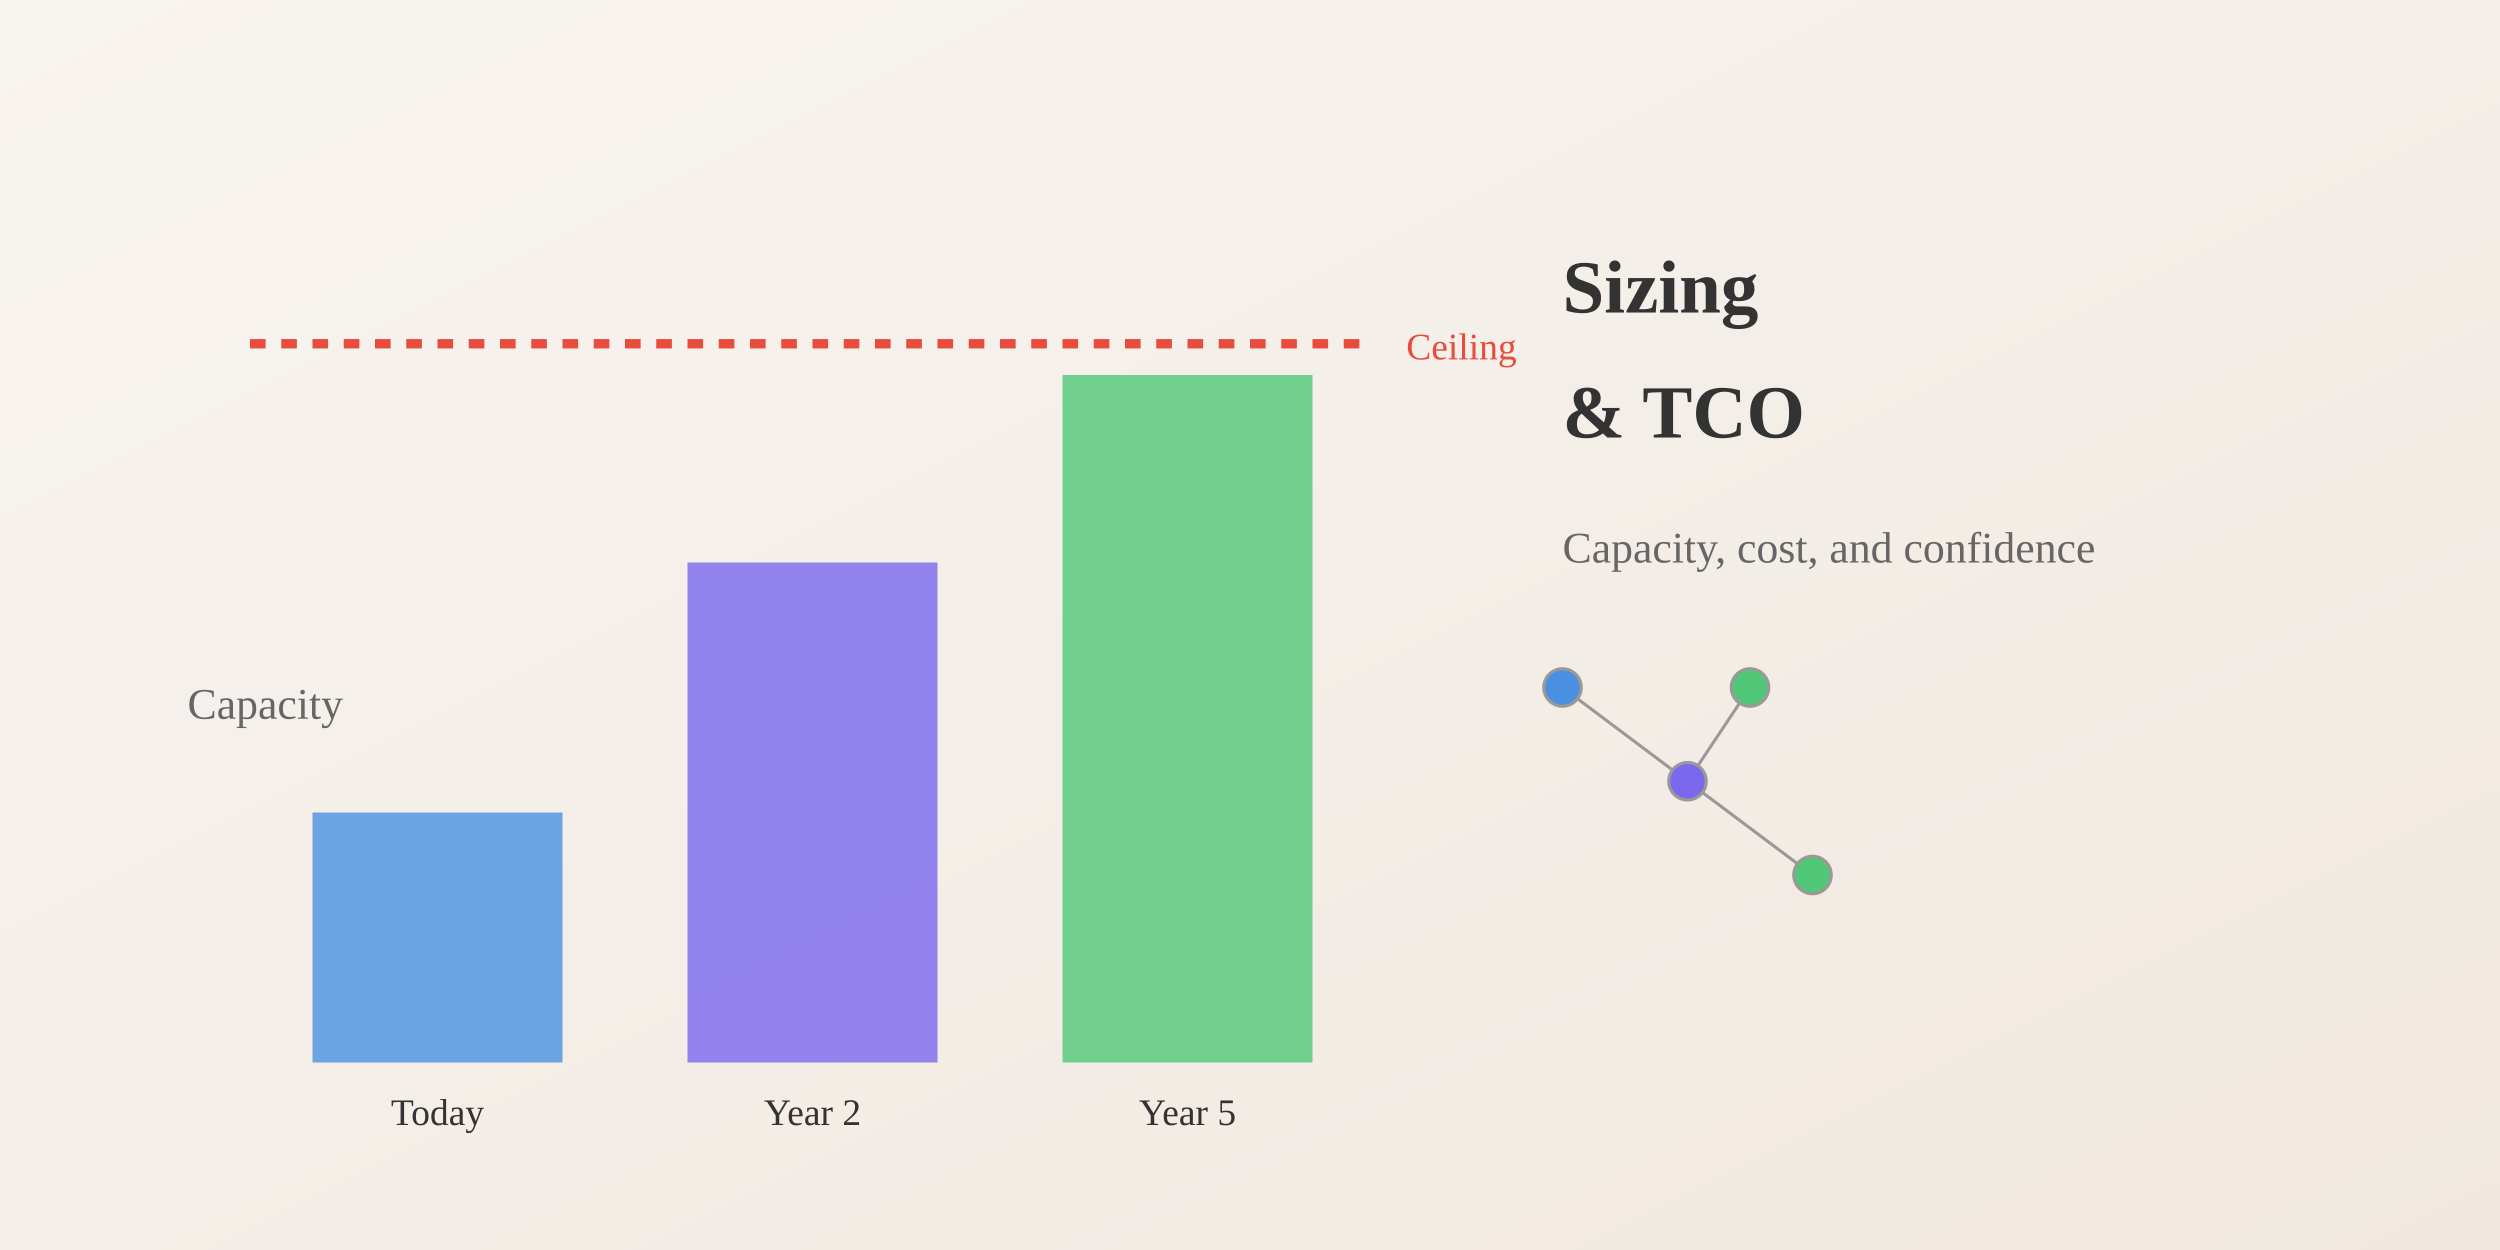
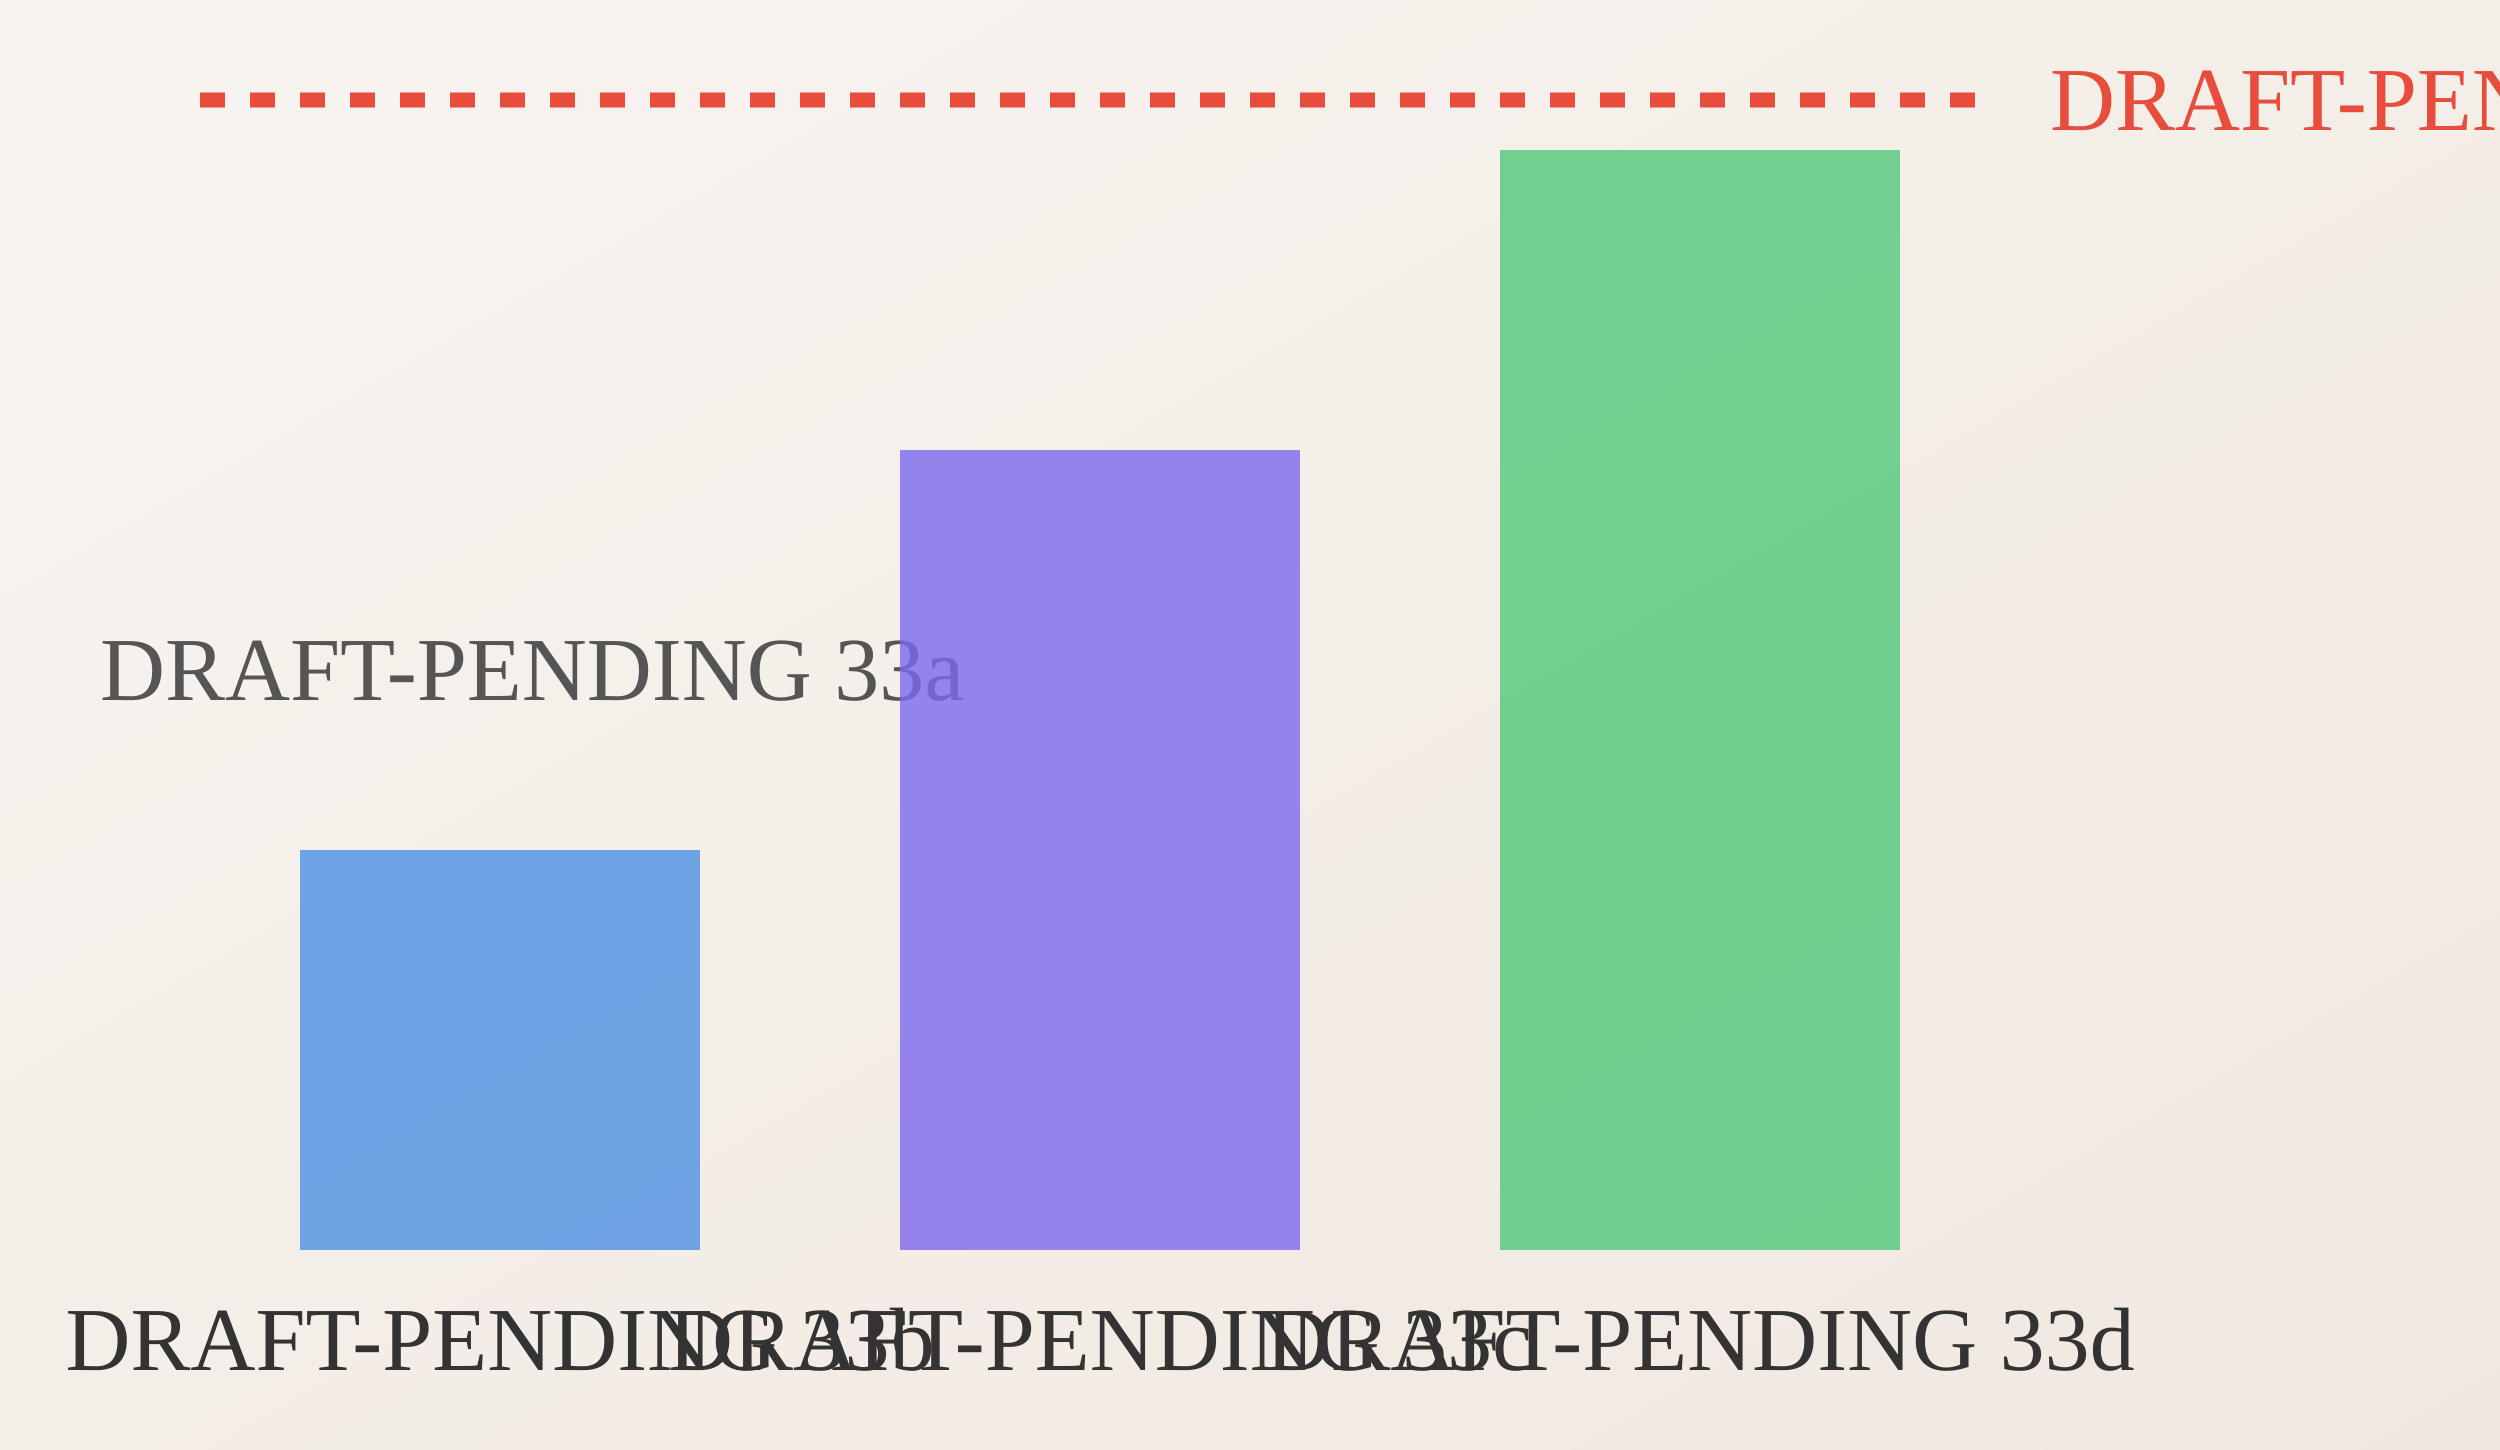
- <svg xmlns="http://www.w3.org/2000/svg" viewBox="0 0 800 400">
+ <svg xmlns="http://www.w3.org/2000/svg" viewBox="40 90 500 290">
  <defs>
    <linearGradient id="bgGradient" x1="0%" y1="0%" x2="100%" y2="100%">
      <stop offset="0%" style="stop-color:#f8f4f0;stop-opacity:1" />
      <stop offset="100%" style="stop-color:#f0e8e0;stop-opacity:1" />
    </linearGradient>
  </defs>
-   <rect width="800" height="400" fill="url(#bgGradient)" />
+   <rect x="40" y="90" width="500" height="290" fill="url(#bgGradient)" />
  <g transform="translate(100, 80)">
-     <text x="-40" y="150" font-size="14" fill="#666">Capacity</text>
+     <text x="-40" y="150" font-size="18" fill="#555">DRAFT-PENDING 33a</text>
    <rect x="0" y="180" width="80" height="80" fill="#4A90E2" opacity="0.8" />
-     <text x="40" y="280" text-anchor="middle" font-size="12" fill="#333">Today</text>
+     <text x="40" y="284" text-anchor="middle" font-size="18" fill="#333">DRAFT-PENDING 33b</text>
    <rect x="120" y="100" width="80" height="160" fill="#7B68EE" opacity="0.8" />
-     <text x="160" y="280" text-anchor="middle" font-size="12" fill="#333">Year 2</text>
+     <text x="160" y="284" text-anchor="middle" font-size="18" fill="#333">DRAFT-PENDING 33c</text>
    <rect x="240" y="40" width="80" height="220" fill="#50C878" opacity="0.8" />
-     <text x="280" y="280" text-anchor="middle" font-size="12" fill="#333">Year 5</text>
+     <text x="280" y="284" text-anchor="middle" font-size="18" fill="#333">DRAFT-PENDING 33d</text>
    <line x1="-20" y1="30" x2="340" y2="30" stroke="#E74C3C" stroke-width="3" stroke-dasharray="5,5" />
-     <text x="350" y="35" font-size="12" fill="#E74C3C">Ceiling</text>
-   </g>
-   <g transform="translate(500, 100)">
-     <text x="0" y="0" font-size="24" font-weight="bold" fill="#333">Sizing</text>
-     <text x="0" y="40" font-size="24" font-weight="bold" fill="#333">&amp; TCO</text>
-     <text x="0" y="80" font-size="14" fill="#666">Capacity, cost, and confidence</text>
-   </g>
-   <g transform="translate(500, 200)" stroke="#999" stroke-width="1" fill="none">
-     <line x1="0" y1="20" x2="40" y2="50" />
-     <line x1="40" y1="50" x2="80" y2="80" />
-     <line x1="40" y1="50" x2="60" y2="20" />
-     <circle cx="0" cy="20" r="6" fill="#4A90E2" />
-     <circle cx="40" cy="50" r="6" fill="#7B68EE" />
-     <circle cx="80" cy="80" r="6" fill="#50C878" />
-     <circle cx="60" cy="20" r="6" fill="#50C878" />
+     <text x="350" y="36" font-size="18" fill="#E74C3C">DRAFT-PENDING 33e</text>
  </g>
</svg>
